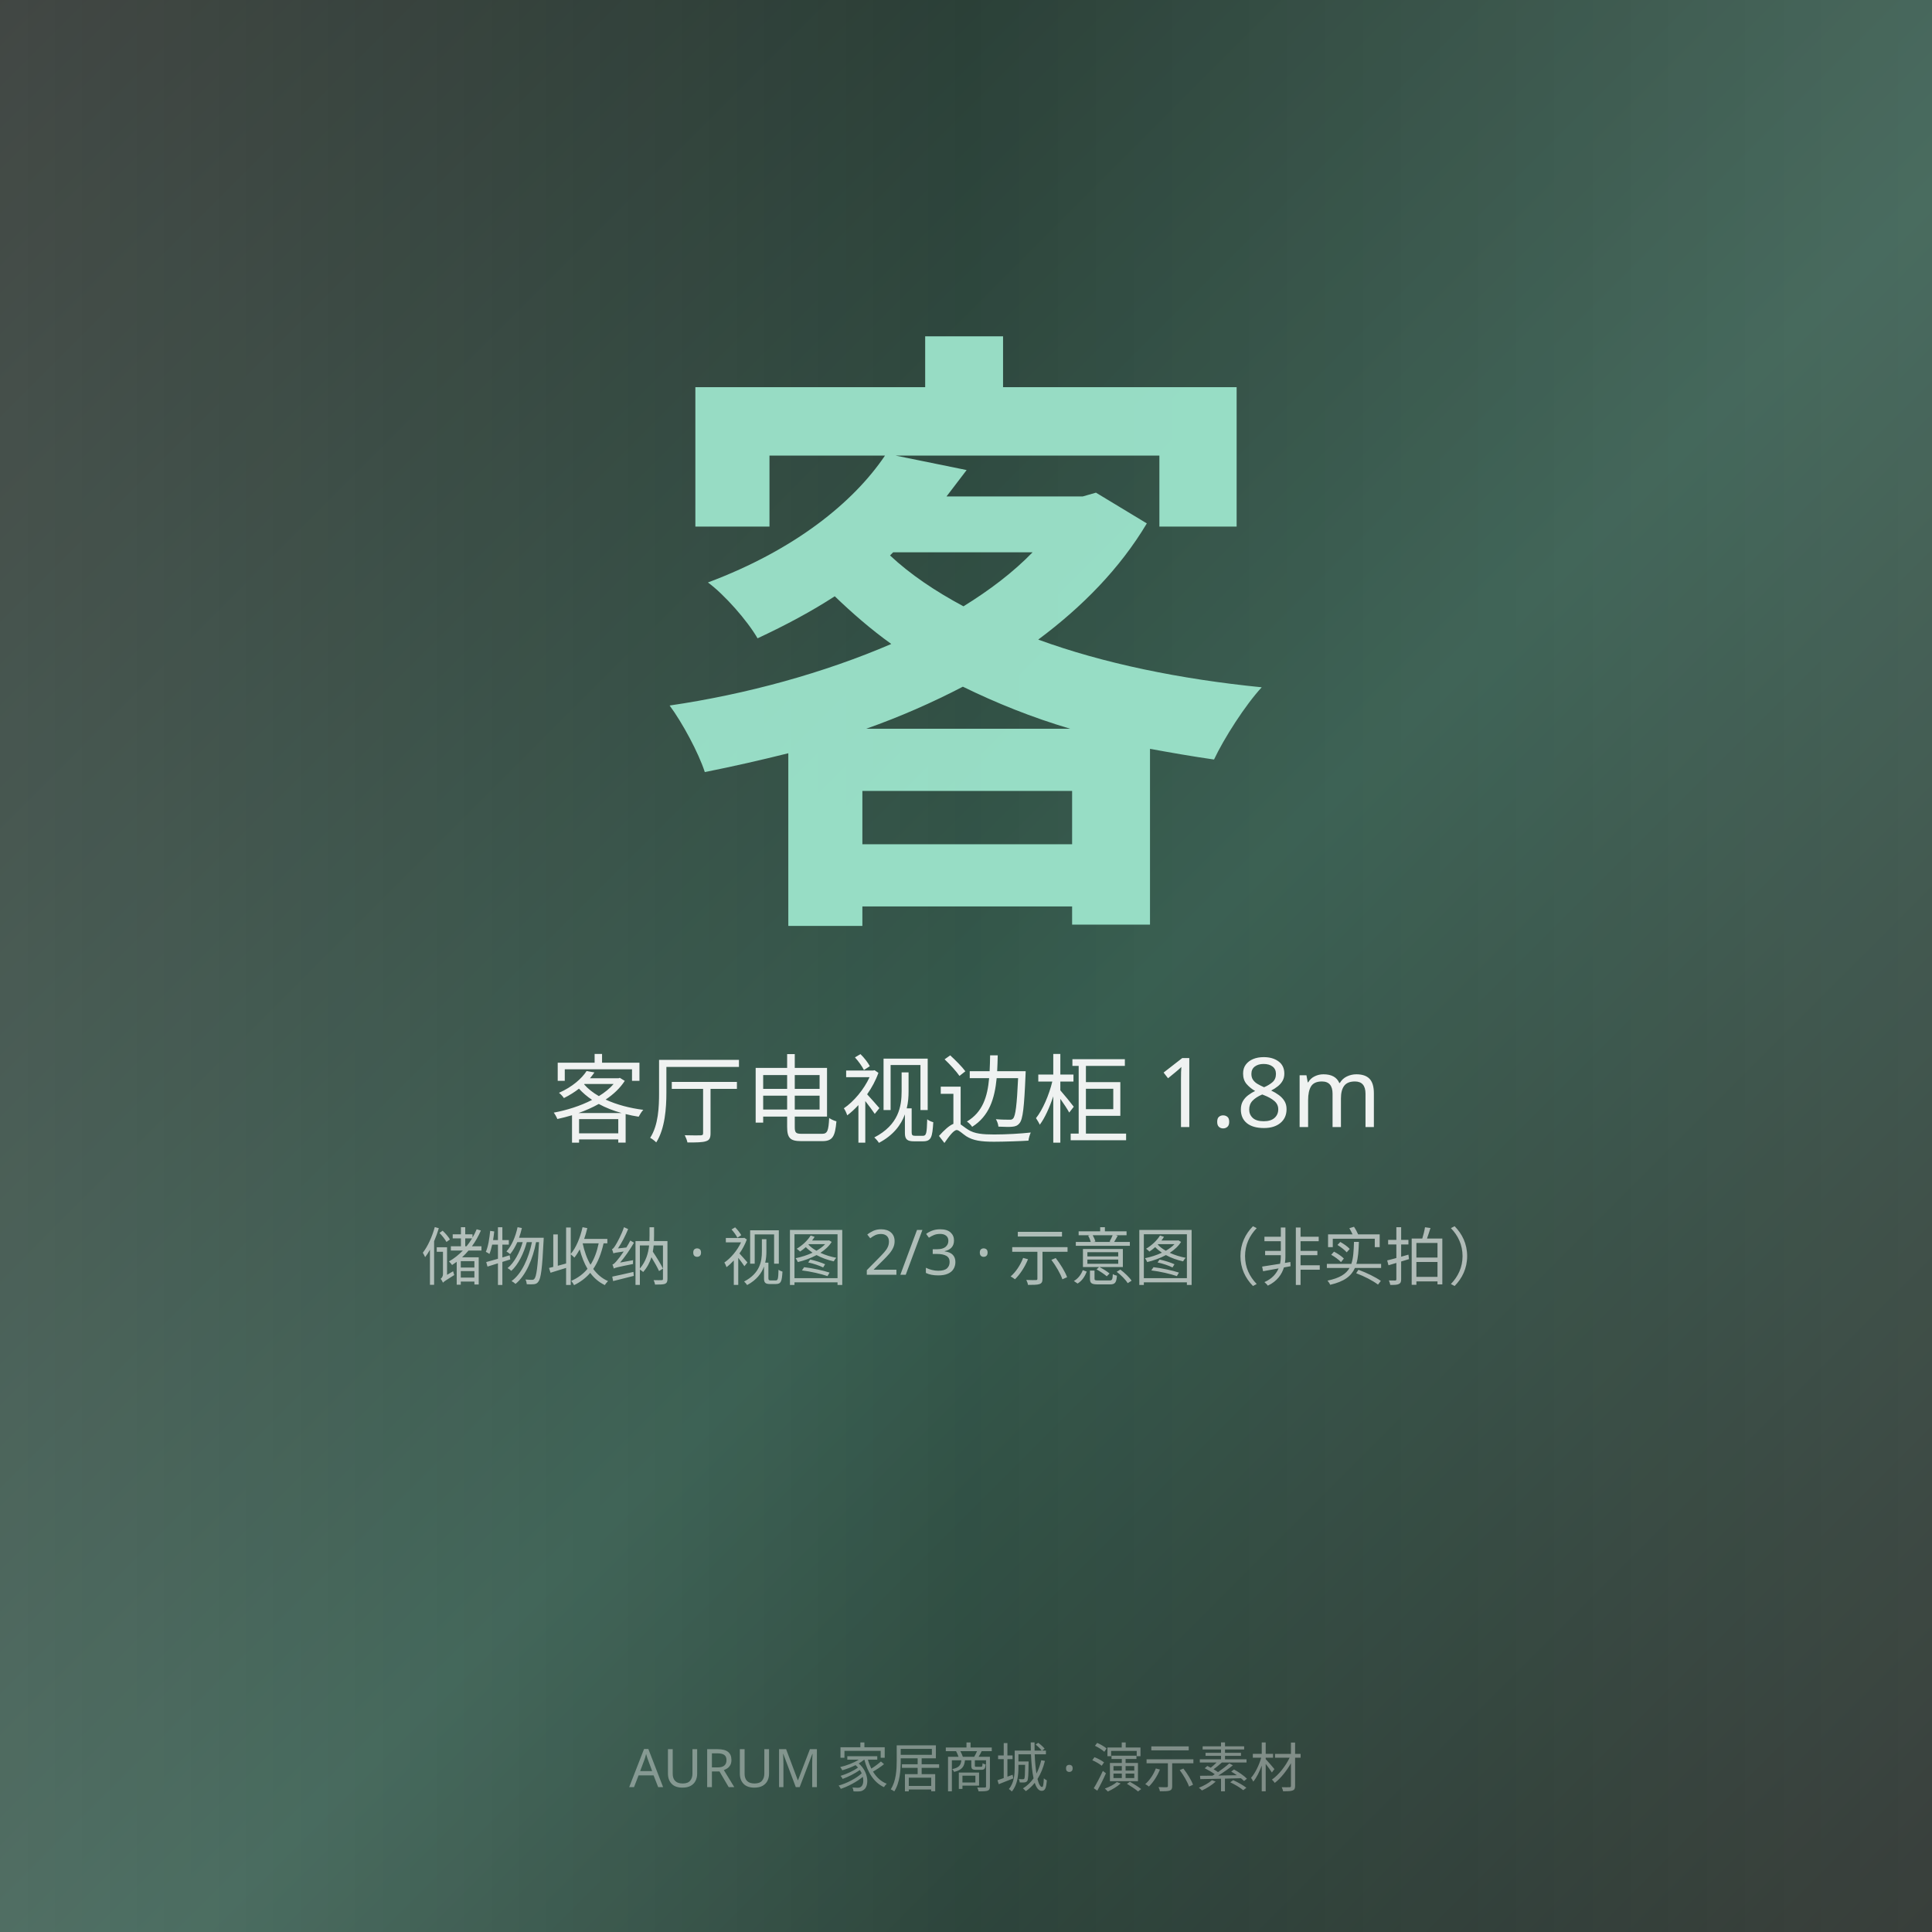
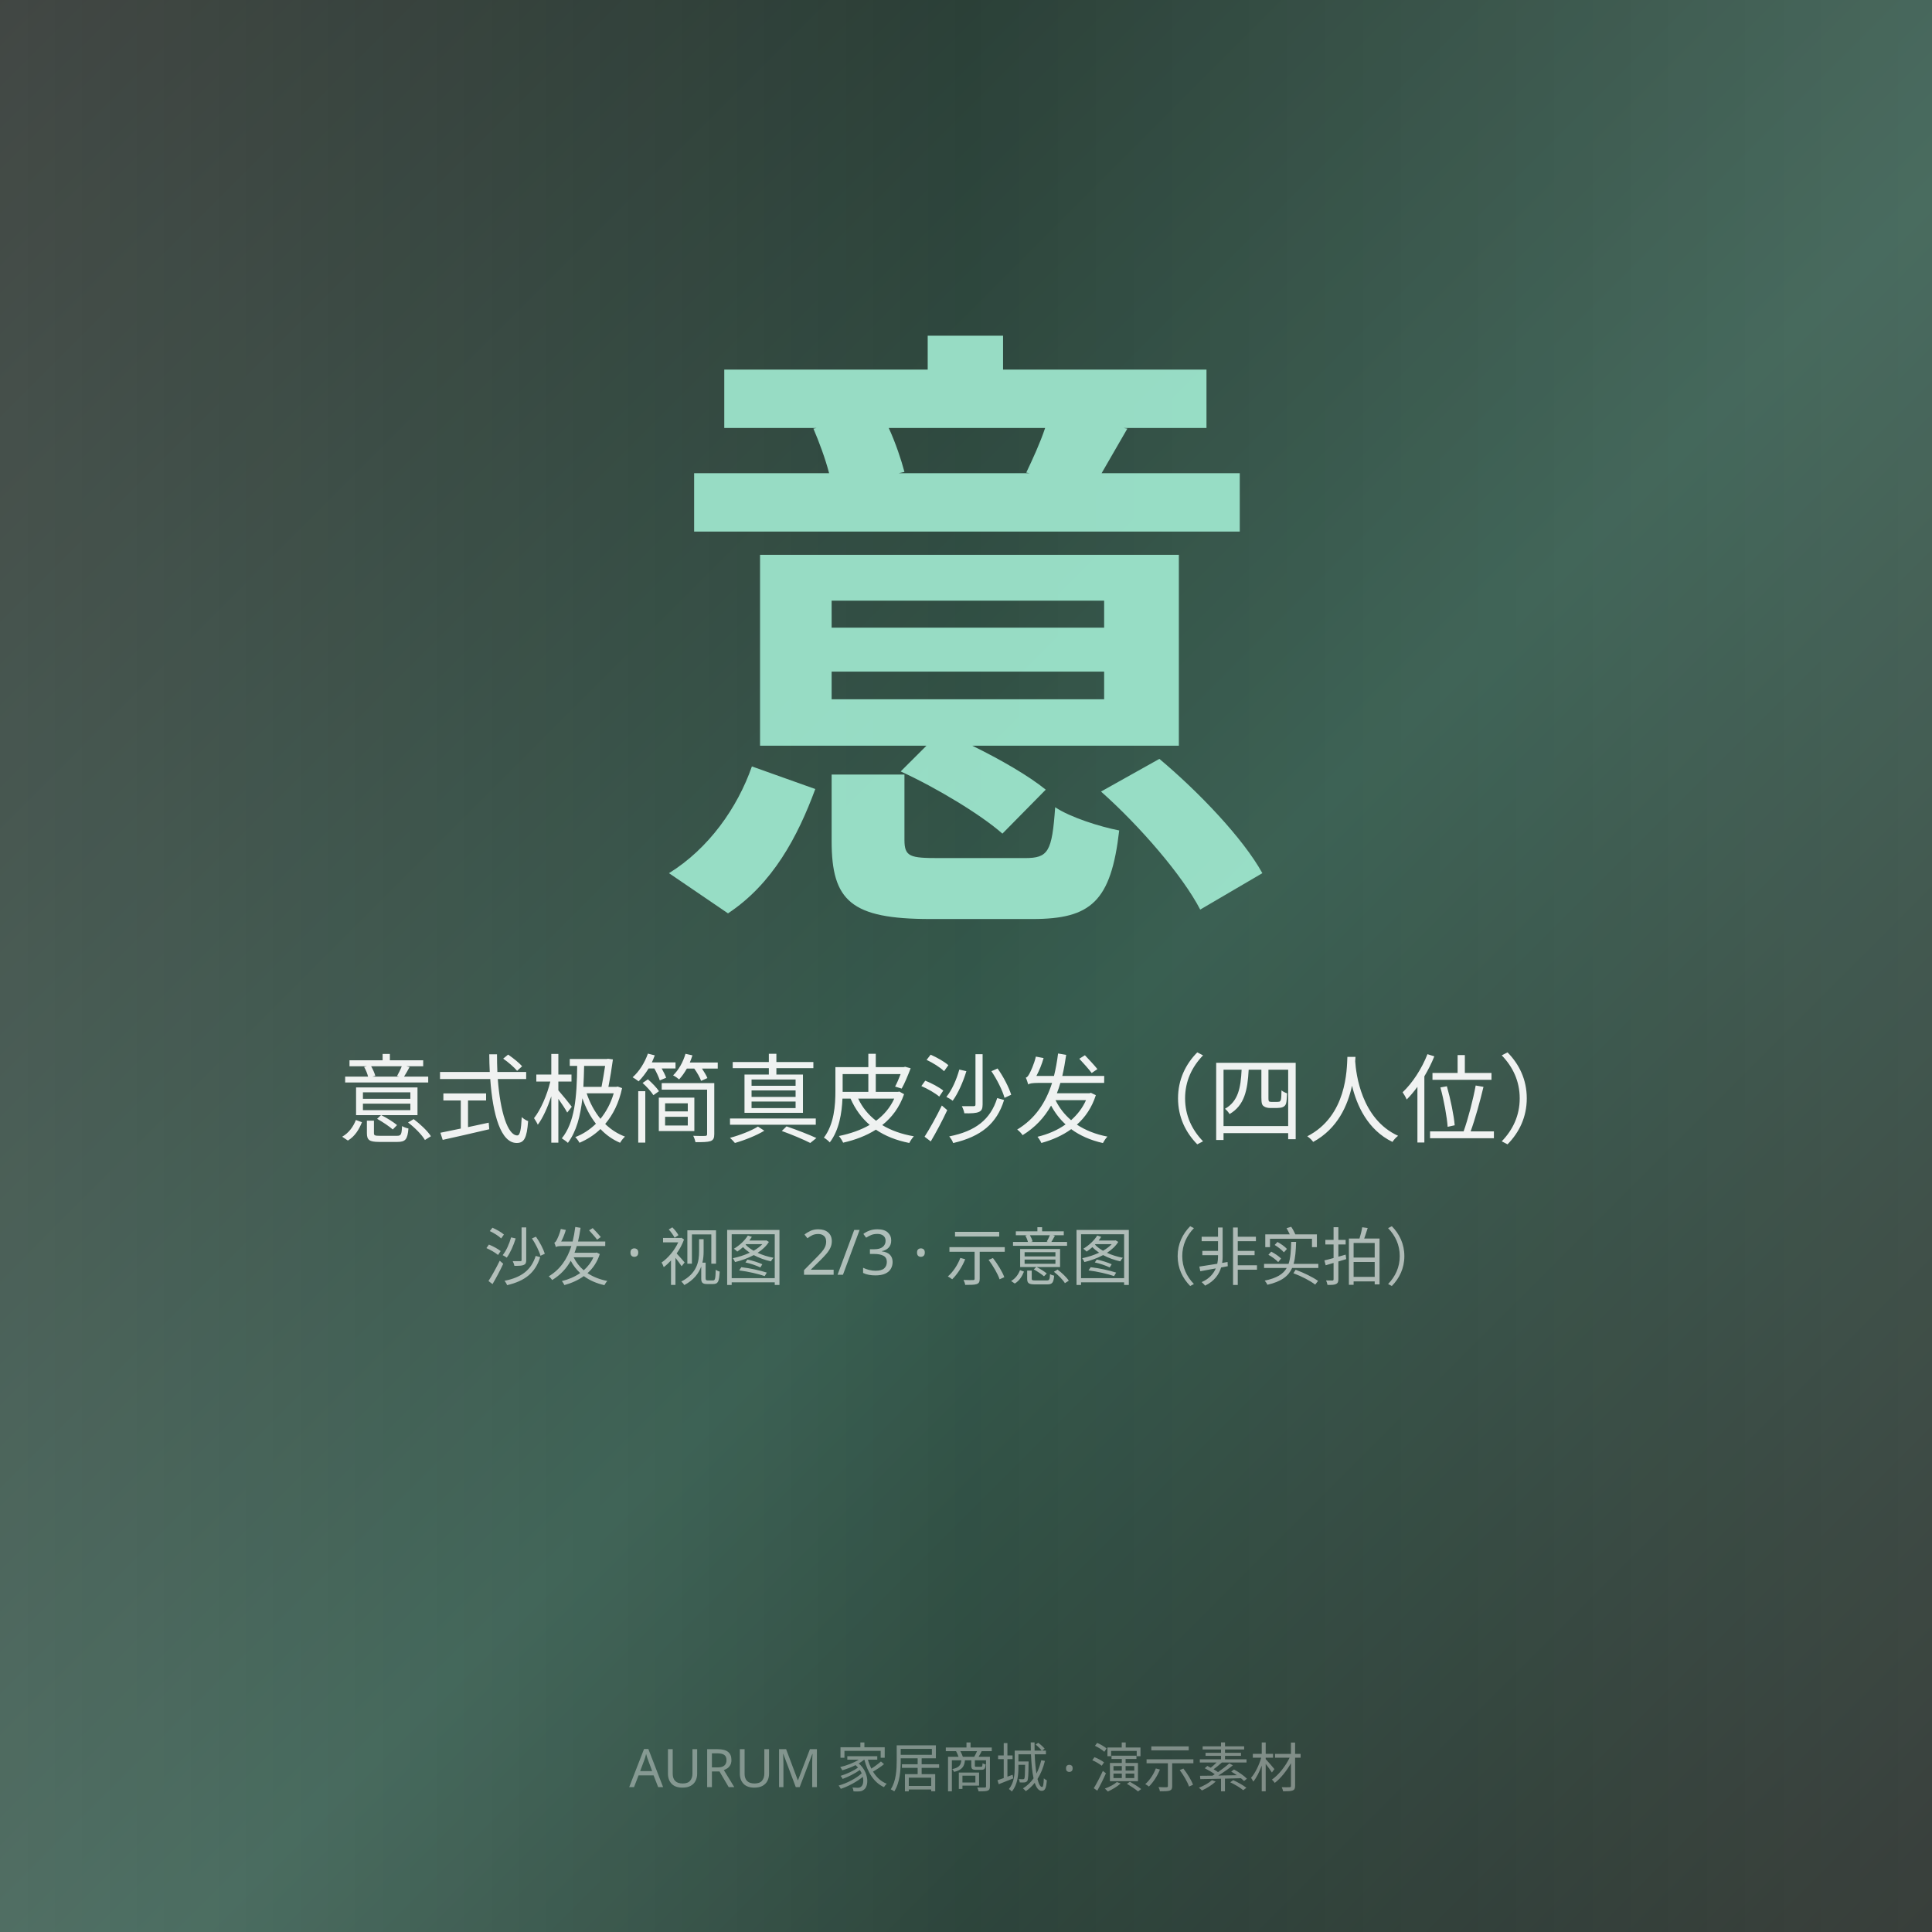
- <svg xmlns="http://www.w3.org/2000/svg" viewBox="0 0 800 800" width="800" height="800" role="img" aria-label="客厅电视边柜 1.8m 示意图 2">
+ <svg xmlns="http://www.w3.org/2000/svg" viewBox="0 0 800 800" width="800" height="800" role="img" aria-label="意式极简真皮沙发（四人位） 示意图 2">
  <defs>
    <linearGradient id="g" x1="0" y1="0" x2="1" y2="1">
      <stop offset="0" stop-color="#1e2420" />
      <stop offset="0.55" stop-color="#31584a" />
      <stop offset="1" stop-color="#1e2420" />
    </linearGradient>
    <linearGradient id="sh" x1="0" y1="0" x2="1" y2="0">
      <stop offset="0" stop-color="#ffffff" stop-opacity="0.16" />
      <stop offset="0.5" stop-color="#ffffff" stop-opacity="0.02" />
      <stop offset="1" stop-color="#ffffff" stop-opacity="0.12" />
    </linearGradient>
  </defs>
  <rect width="800" height="800" fill="url(#g)" />
  <rect width="800" height="800" fill="url(#sh)" />
-   <text x="400" y="360" text-anchor="middle" font-family="system-ui,'PingFang SC','Microsoft YaHei'" font-size="260" font-weight="700" fill="#9fe8cf" opacity="0.92">客</text>
-   <text x="400" y="470" text-anchor="middle" font-family="system-ui,'PingFang SC','Microsoft YaHei'" font-size="40" fill="#ffffff" opacity="0.92">客厅电视边柜 1.8m</text>
-   <text x="400" y="530" text-anchor="middle" font-family="system-ui,'PingFang SC','Microsoft YaHei'" font-size="26" fill="#ffffff" opacity="0.6">储物收纳 · 视图 2/3 · 示意图（非实拍）</text>
+   <text x="400" y="360" text-anchor="middle" font-family="system-ui,'PingFang SC','Microsoft YaHei'" font-size="260" font-weight="700" fill="#9fe8cf" opacity="0.92">意</text>
+   <text x="400" y="470" text-anchor="middle" font-family="system-ui,'PingFang SC','Microsoft YaHei'" font-size="40" fill="#ffffff" opacity="0.92">意式极简真皮沙发（四人位）</text>
+   <text x="400" y="530" text-anchor="middle" font-family="system-ui,'PingFang SC','Microsoft YaHei'" font-size="26" fill="#ffffff" opacity="0.6">沙发 · 视图 2/3 · 示意图（非实拍）</text>
  <text x="400" y="740" text-anchor="middle" font-family="system-ui" font-size="22" fill="#ffffff" opacity="0.38">AURUM 家居商城 · 演示素材</text>
</svg>
